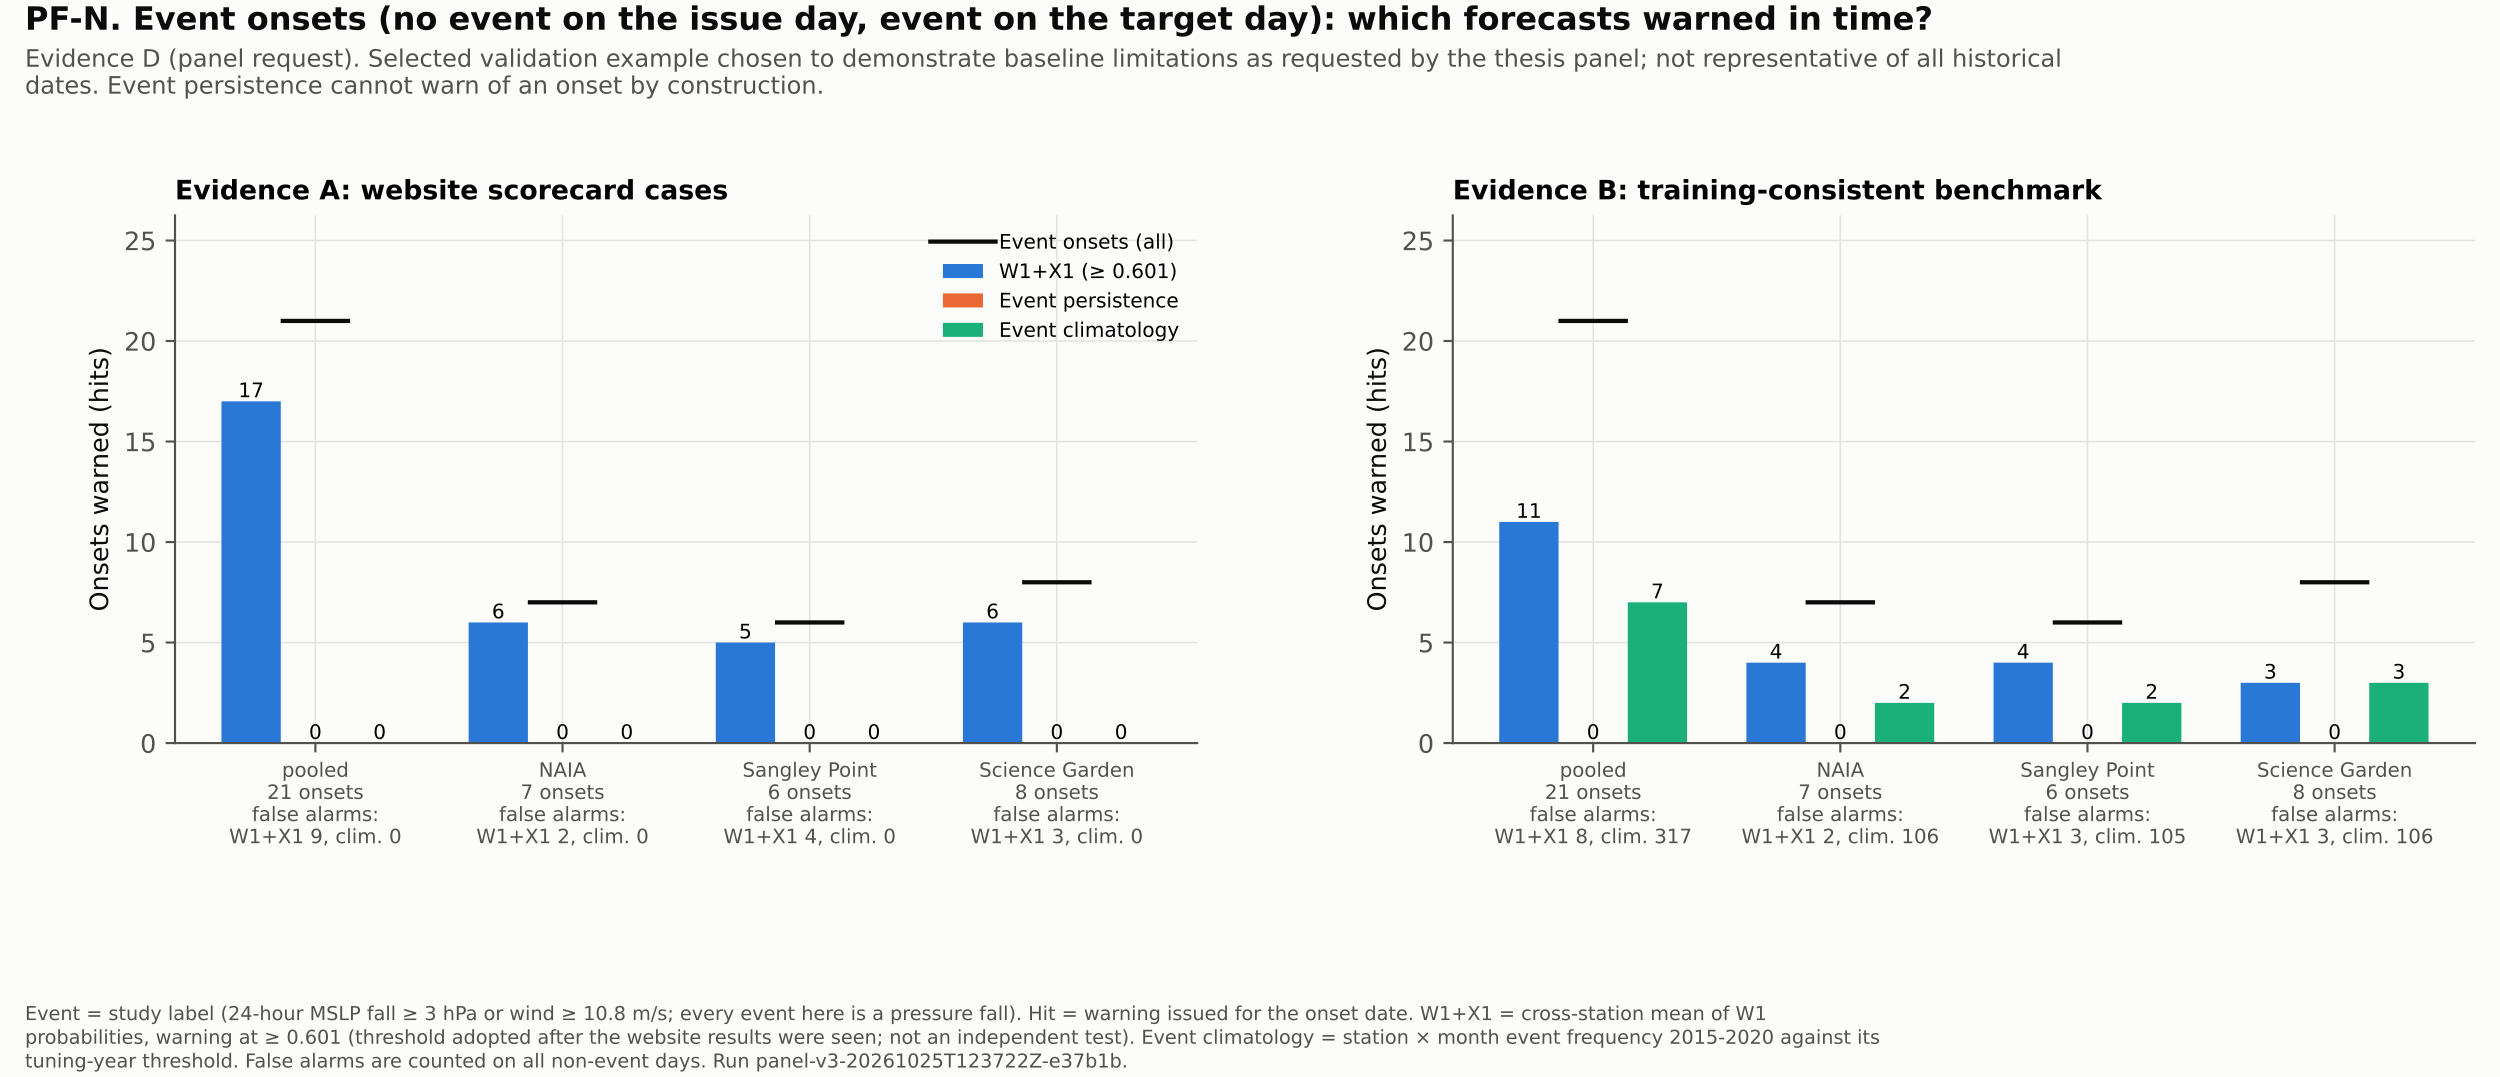
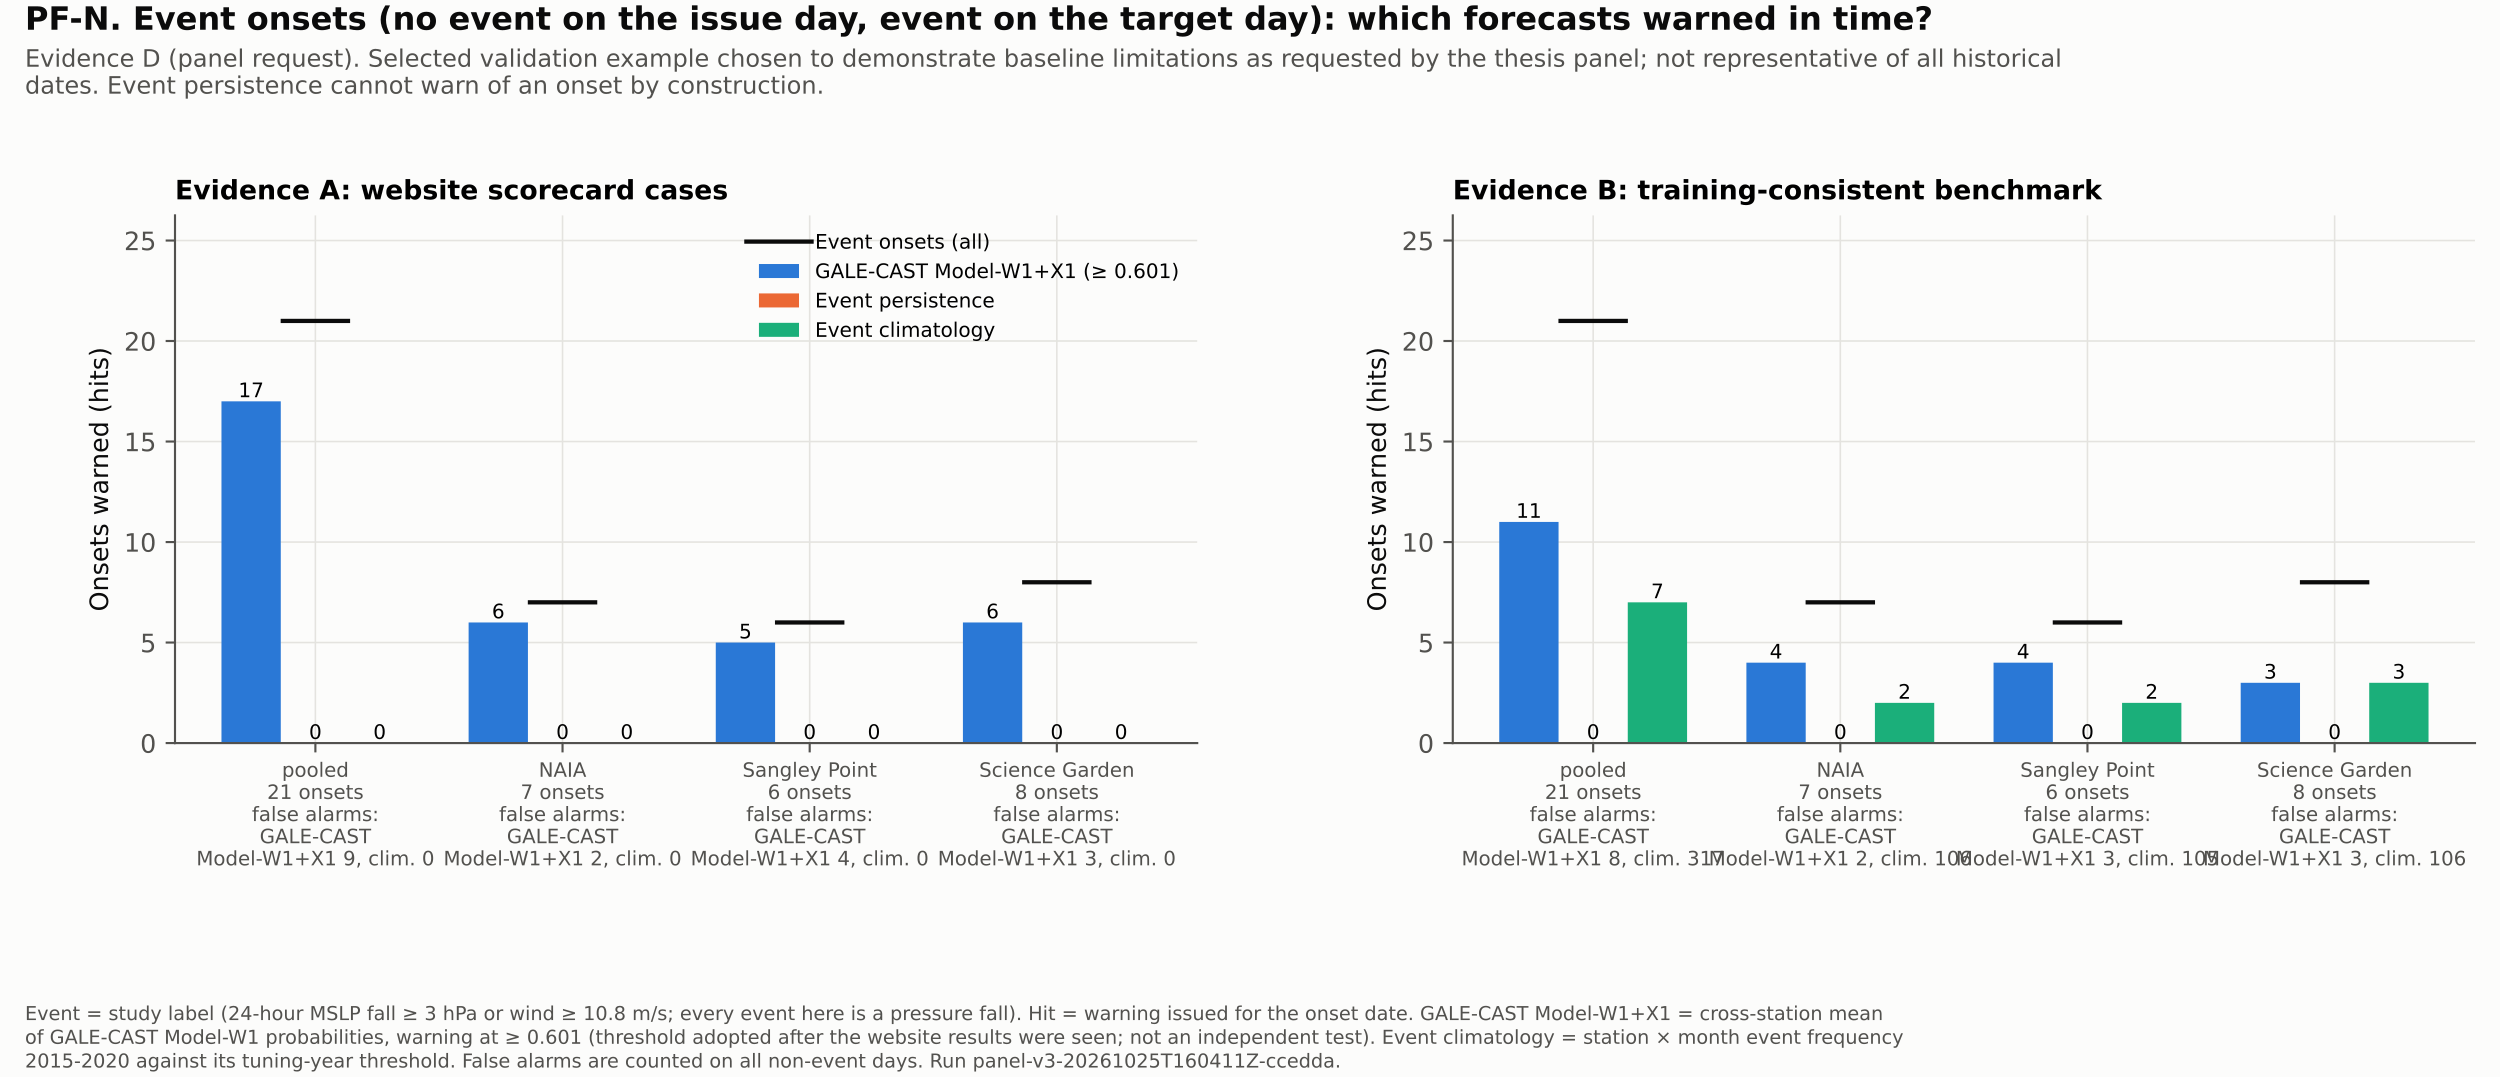
<svg xmlns="http://www.w3.org/2000/svg" xmlns:xlink="http://www.w3.org/1999/xlink" width="936pt" height="403.2pt" viewBox="0 0 936 403.2" version="1.1">
  <defs>
    <style type="text/css">*{stroke-linejoin: round; stroke-linecap: butt}</style>
  </defs>
  <g id="figure_1">
    <g id="patch_1">
      <path d="M 0 403.2  L 936 403.2  L 936 0  L 0 0  z " style="fill: #fcfcfb" />
    </g>
    <g id="axes_1">
      <g id="patch_2">
        <path d="M 65.52 278.208  L 448.24 278.208  L 448.24 80.64  L 65.52 80.64  z " style="fill: #fcfcfb" />
      </g>
      <g id="matplotlib.axis_1">
        <g id="xtick_1">
          <g id="line2d_1">
-             <path d="M 118.079 278.208  L 118.079 80.64  " clip-path="url(#p1d4f617bde)" style="fill: none; stroke: #e4e3df; stroke-width: 0.6; stroke-linecap: square" />
+             <path d="M 118.079 278.208  L 118.079 80.64  " clip-path="url(#pbe12b10f39)" style="fill: none; stroke: #e4e3df; stroke-width: 0.6; stroke-linecap: square" />
          </g>
          <g id="line2d_2">
            <defs>
-               <path id="m00b877688f" d="M 0 0  L 0 3.5  " style="stroke: #52514e; stroke-width: 0.8" />
+               <path id="m271223f7ae" d="M 0 0  L 0 3.5  " style="stroke: #52514e; stroke-width: 0.8" />
            </defs>
            <g>
-               <use xlink:href="#m00b877688f" x="118.079" y="278.208" style="fill: #52514e; stroke: #52514e; stroke-width: 0.8" />
+               <use xlink:href="#m271223f7ae" x="118.079" y="278.208" style="fill: #52514e; stroke: #52514e; stroke-width: 0.8" />
            </g>
          </g>
          <g id="text_1">
            <text style="fill: #52514e; font: 7.4px 'DejaVu Sans'" transform="translate(105.5489 290.8308)">pooled</text>
            <text style="fill: #52514e; font: 7.4px 'DejaVu Sans'" transform="translate(100.0041 299.1172)">21 onsets</text>
            <text style="fill: #52514e; font: 7.4px 'DejaVu Sans'" transform="translate(94.30441 307.4036)">false alarms:</text>
-             <text style="fill: #52514e; font: 7.4px 'DejaVu Sans'" transform="translate(85.79557 315.69)">W1+X1 9, clim. 0</text>
+             <text style="fill: #52514e; font: 7.4px 'DejaVu Sans'" transform="translate(97.22337 315.69)">GALE-CAST</text>
+             <text style="fill: #52514e; font: 7.4px 'DejaVu Sans'" transform="translate(73.49885 323.9764)">Model-W1+X1 9, clim. 0</text>
          </g>
        </g>
        <g id="xtick_2">
          <g id="line2d_3">
-             <path d="M 210.613 278.208  L 210.613 80.64  " clip-path="url(#p1d4f617bde)" style="fill: none; stroke: #e4e3df; stroke-width: 0.6; stroke-linecap: square" />
+             <path d="M 210.613 278.208  L 210.613 80.64  " clip-path="url(#pbe12b10f39)" style="fill: none; stroke: #e4e3df; stroke-width: 0.6; stroke-linecap: square" />
          </g>
          <g id="line2d_4">
            <g>
-               <use xlink:href="#m00b877688f" x="210.613" y="278.208" style="fill: #52514e; stroke: #52514e; stroke-width: 0.8" />
+               <use xlink:href="#m271223f7ae" x="210.613" y="278.208" style="fill: #52514e; stroke: #52514e; stroke-width: 0.8" />
            </g>
          </g>
          <g id="text_2">
            <text style="fill: #52514e; font: 7.4px 'DejaVu Sans'" transform="translate(201.6915 290.8308)">NAIA</text>
            <text style="fill: #52514e; font: 7.4px 'DejaVu Sans'" transform="translate(194.8921 299.1172)">7 onsets</text>
            <text style="fill: #52514e; font: 7.4px 'DejaVu Sans'" transform="translate(186.8383 307.4036)">false alarms:</text>
-             <text style="fill: #52514e; font: 7.4px 'DejaVu Sans'" transform="translate(178.3294 315.69)">W1+X1 2, clim. 0</text>
+             <text style="fill: #52514e; font: 7.4px 'DejaVu Sans'" transform="translate(189.7572 315.69)">GALE-CAST</text>
+             <text style="fill: #52514e; font: 7.4px 'DejaVu Sans'" transform="translate(166.0327 323.9764)">Model-W1+X1 2, clim. 0</text>
          </g>
        </g>
        <g id="xtick_3">
          <g id="line2d_5">
-             <path d="M 303.147 278.208  L 303.147 80.64  " clip-path="url(#p1d4f617bde)" style="fill: none; stroke: #e4e3df; stroke-width: 0.6; stroke-linecap: square" />
+             <path d="M 303.147 278.208  L 303.147 80.64  " clip-path="url(#pbe12b10f39)" style="fill: none; stroke: #e4e3df; stroke-width: 0.6; stroke-linecap: square" />
          </g>
          <g id="line2d_6">
            <g>
-               <use xlink:href="#m00b877688f" x="303.147" y="278.208" style="fill: #52514e; stroke: #52514e; stroke-width: 0.8" />
+               <use xlink:href="#m271223f7ae" x="303.147" y="278.208" style="fill: #52514e; stroke: #52514e; stroke-width: 0.8" />
            </g>
          </g>
          <g id="text_3">
            <text style="fill: #52514e; font: 7.4px 'DejaVu Sans'" transform="translate(277.9823 290.8308)">Sangley Point</text>
            <text style="fill: #52514e; font: 7.4px 'DejaVu Sans'" transform="translate(287.426 299.1172)">6 onsets</text>
            <text style="fill: #52514e; font: 7.4px 'DejaVu Sans'" transform="translate(279.3721 307.4036)">false alarms:</text>
-             <text style="fill: #52514e; font: 7.4px 'DejaVu Sans'" transform="translate(270.8633 315.69)">W1+X1 4, clim. 0</text>
+             <text style="fill: #52514e; font: 7.4px 'DejaVu Sans'" transform="translate(282.2911 315.69)">GALE-CAST</text>
+             <text style="fill: #52514e; font: 7.4px 'DejaVu Sans'" transform="translate(258.5666 323.9764)">Model-W1+X1 4, clim. 0</text>
          </g>
        </g>
        <g id="xtick_4">
          <g id="line2d_7">
-             <path d="M 395.681 278.208  L 395.681 80.64  " clip-path="url(#p1d4f617bde)" style="fill: none; stroke: #e4e3df; stroke-width: 0.6; stroke-linecap: square" />
+             <path d="M 395.681 278.208  L 395.681 80.64  " clip-path="url(#pbe12b10f39)" style="fill: none; stroke: #e4e3df; stroke-width: 0.6; stroke-linecap: square" />
          </g>
          <g id="line2d_8">
            <g>
-               <use xlink:href="#m00b877688f" x="395.681" y="278.208" style="fill: #52514e; stroke: #52514e; stroke-width: 0.8" />
+               <use xlink:href="#m271223f7ae" x="395.681" y="278.208" style="fill: #52514e; stroke: #52514e; stroke-width: 0.8" />
            </g>
          </g>
          <g id="text_4">
            <text style="fill: #52514e; font: 7.4px 'DejaVu Sans'" transform="translate(366.5999 290.8308)">Science Garden</text>
            <text style="fill: #52514e; font: 7.4px 'DejaVu Sans'" transform="translate(379.9598 299.1172)">8 onsets</text>
            <text style="fill: #52514e; font: 7.4px 'DejaVu Sans'" transform="translate(371.906 307.4036)">false alarms:</text>
-             <text style="fill: #52514e; font: 7.4px 'DejaVu Sans'" transform="translate(363.3971 315.69)">W1+X1 3, clim. 0</text>
+             <text style="fill: #52514e; font: 7.4px 'DejaVu Sans'" transform="translate(374.8249 315.69)">GALE-CAST</text>
+             <text style="fill: #52514e; font: 7.4px 'DejaVu Sans'" transform="translate(351.1004 323.9764)">Model-W1+X1 3, clim. 0</text>
          </g>
        </g>
      </g>
      <g id="matplotlib.axis_2">
        <g id="ytick_1">
          <g id="line2d_9">
-             <path d="M 65.52 278.208  L 448.24 278.208  " clip-path="url(#p1d4f617bde)" style="fill: none; stroke: #e4e3df; stroke-width: 0.6; stroke-linecap: square" />
+             <path d="M 65.52 278.208  L 448.24 278.208  " clip-path="url(#pbe12b10f39)" style="fill: none; stroke: #e4e3df; stroke-width: 0.6; stroke-linecap: square" />
          </g>
          <g id="line2d_10">
            <defs>
-               <path id="m2ad089bebb" d="M 0 0  L -3.5 0  " style="stroke: #52514e; stroke-width: 0.8" />
+               <path id="m3644cc973e" d="M 0 0  L -3.5 0  " style="stroke: #52514e; stroke-width: 0.8" />
            </defs>
            <g>
-               <use xlink:href="#m2ad089bebb" x="65.52" y="278.208" style="fill: #52514e; stroke: #52514e; stroke-width: 0.8" />
+               <use xlink:href="#m3644cc973e" x="65.52" y="278.208" style="fill: #52514e; stroke: #52514e; stroke-width: 0.8" />
            </g>
          </g>
          <g id="text_5">
            <text style="fill: #52514e; font: 9.5px 'DejaVu Sans'; text-anchor: end" x="58.52" y="281.817" transform="rotate(-0 58.52 281.8173)">0</text>
          </g>
        </g>
        <g id="ytick_2">
          <g id="line2d_11">
-             <path d="M 65.52 240.576  L 448.24 240.576  " clip-path="url(#p1d4f617bde)" style="fill: none; stroke: #e4e3df; stroke-width: 0.6; stroke-linecap: square" />
+             <path d="M 65.52 240.576  L 448.24 240.576  " clip-path="url(#pbe12b10f39)" style="fill: none; stroke: #e4e3df; stroke-width: 0.6; stroke-linecap: square" />
          </g>
          <g id="line2d_12">
            <g>
-               <use xlink:href="#m2ad089bebb" x="65.52" y="240.576" style="fill: #52514e; stroke: #52514e; stroke-width: 0.8" />
+               <use xlink:href="#m3644cc973e" x="65.52" y="240.576" style="fill: #52514e; stroke: #52514e; stroke-width: 0.8" />
            </g>
          </g>
          <g id="text_6">
            <text style="fill: #52514e; font: 9.5px 'DejaVu Sans'; text-anchor: end" x="58.52" y="244.185" transform="rotate(-0 58.52 244.1853)">5</text>
          </g>
        </g>
        <g id="ytick_3">
          <g id="line2d_13">
-             <path d="M 65.52 202.944  L 448.24 202.944  " clip-path="url(#p1d4f617bde)" style="fill: none; stroke: #e4e3df; stroke-width: 0.6; stroke-linecap: square" />
+             <path d="M 65.52 202.944  L 448.24 202.944  " clip-path="url(#pbe12b10f39)" style="fill: none; stroke: #e4e3df; stroke-width: 0.6; stroke-linecap: square" />
          </g>
          <g id="line2d_14">
            <g>
-               <use xlink:href="#m2ad089bebb" x="65.52" y="202.944" style="fill: #52514e; stroke: #52514e; stroke-width: 0.8" />
+               <use xlink:href="#m3644cc973e" x="65.52" y="202.944" style="fill: #52514e; stroke: #52514e; stroke-width: 0.8" />
            </g>
          </g>
          <g id="text_7">
            <text style="fill: #52514e; font: 9.5px 'DejaVu Sans'; text-anchor: end" x="58.52" y="206.553" transform="rotate(-0 58.52 206.5533)">10</text>
          </g>
        </g>
        <g id="ytick_4">
          <g id="line2d_15">
-             <path d="M 65.52 165.312  L 448.24 165.312  " clip-path="url(#p1d4f617bde)" style="fill: none; stroke: #e4e3df; stroke-width: 0.6; stroke-linecap: square" />
+             <path d="M 65.52 165.312  L 448.24 165.312  " clip-path="url(#pbe12b10f39)" style="fill: none; stroke: #e4e3df; stroke-width: 0.6; stroke-linecap: square" />
          </g>
          <g id="line2d_16">
            <g>
-               <use xlink:href="#m2ad089bebb" x="65.52" y="165.312" style="fill: #52514e; stroke: #52514e; stroke-width: 0.8" />
+               <use xlink:href="#m3644cc973e" x="65.52" y="165.312" style="fill: #52514e; stroke: #52514e; stroke-width: 0.8" />
            </g>
          </g>
          <g id="text_8">
            <text style="fill: #52514e; font: 9.5px 'DejaVu Sans'; text-anchor: end" x="58.52" y="168.921" transform="rotate(-0 58.52 168.9213)">15</text>
          </g>
        </g>
        <g id="ytick_5">
          <g id="line2d_17">
-             <path d="M 65.52 127.68  L 448.24 127.68  " clip-path="url(#p1d4f617bde)" style="fill: none; stroke: #e4e3df; stroke-width: 0.6; stroke-linecap: square" />
+             <path d="M 65.52 127.68  L 448.24 127.68  " clip-path="url(#pbe12b10f39)" style="fill: none; stroke: #e4e3df; stroke-width: 0.6; stroke-linecap: square" />
          </g>
          <g id="line2d_18">
            <g>
-               <use xlink:href="#m2ad089bebb" x="65.52" y="127.68" style="fill: #52514e; stroke: #52514e; stroke-width: 0.8" />
+               <use xlink:href="#m3644cc973e" x="65.52" y="127.68" style="fill: #52514e; stroke: #52514e; stroke-width: 0.8" />
            </g>
          </g>
          <g id="text_9">
            <text style="fill: #52514e; font: 9.5px 'DejaVu Sans'; text-anchor: end" x="58.52" y="131.289" transform="rotate(-0 58.52 131.2893)">20</text>
          </g>
        </g>
        <g id="ytick_6">
          <g id="line2d_19">
-             <path d="M 65.52 90.048  L 448.24 90.048  " clip-path="url(#p1d4f617bde)" style="fill: none; stroke: #e4e3df; stroke-width: 0.6; stroke-linecap: square" />
+             <path d="M 65.52 90.048  L 448.24 90.048  " clip-path="url(#pbe12b10f39)" style="fill: none; stroke: #e4e3df; stroke-width: 0.6; stroke-linecap: square" />
          </g>
          <g id="line2d_20">
            <g>
-               <use xlink:href="#m2ad089bebb" x="65.52" y="90.048" style="fill: #52514e; stroke: #52514e; stroke-width: 0.8" />
+               <use xlink:href="#m3644cc973e" x="65.52" y="90.048" style="fill: #52514e; stroke: #52514e; stroke-width: 0.8" />
            </g>
          </g>
          <g id="text_10">
            <text style="fill: #52514e; font: 9.5px 'DejaVu Sans'; text-anchor: end" x="58.52" y="93.657" transform="rotate(-0 58.52 93.65726)">25</text>
          </g>
        </g>
        <g id="text_11">
          <text style="fill: #0b0b0b; font: 9.5px 'DejaVu Sans'; text-anchor: middle" x="40.456" y="179.424" transform="rotate(-90 40.45555 179.424)">Onsets warned (hits)</text>
        </g>
      </g>
      <g id="patch_3">
-         <path d="M 82.916 278.208  L 105.124 278.208  L 105.124 150.259  L 82.916 150.259  z " clip-path="url(#p1d4f617bde)" style="fill: #2a78d6" />
+         <path d="M 82.916 278.208  L 105.124 278.208  L 105.124 150.259  L 82.916 150.259  z " clip-path="url(#pbe12b10f39)" style="fill: #2a78d6" />
      </g>
      <g id="patch_4">
-         <path d="M 175.45 278.208  L 197.658 278.208  L 197.658 233.05  L 175.45 233.05  z " clip-path="url(#p1d4f617bde)" style="fill: #2a78d6" />
+         <path d="M 175.45 278.208  L 197.658 278.208  L 197.658 233.05  L 175.45 233.05  z " clip-path="url(#pbe12b10f39)" style="fill: #2a78d6" />
      </g>
      <g id="patch_5">
-         <path d="M 267.984 278.208  L 290.192 278.208  L 290.192 240.576  L 267.984 240.576  z " clip-path="url(#p1d4f617bde)" style="fill: #2a78d6" />
+         <path d="M 267.984 278.208  L 290.192 278.208  L 290.192 240.576  L 267.984 240.576  z " clip-path="url(#pbe12b10f39)" style="fill: #2a78d6" />
      </g>
      <g id="patch_6">
-         <path d="M 360.518 278.208  L 382.726 278.208  L 382.726 233.05  L 360.518 233.05  z " clip-path="url(#p1d4f617bde)" style="fill: #2a78d6" />
+         <path d="M 360.518 278.208  L 382.726 278.208  L 382.726 233.05  L 360.518 233.05  z " clip-path="url(#pbe12b10f39)" style="fill: #2a78d6" />
      </g>
      <g id="patch_7">
-         <path d="M 106.975 278.208  L 129.183 278.208  L 129.183 278.208  L 106.975 278.208  z " clip-path="url(#p1d4f617bde)" style="fill: #eb6834" />
+         <path d="M 106.975 278.208  L 129.183 278.208  L 129.183 278.208  L 106.975 278.208  z " clip-path="url(#pbe12b10f39)" style="fill: #eb6834" />
      </g>
      <g id="patch_8">
-         <path d="M 199.509 278.208  L 221.717 278.208  L 221.717 278.208  L 199.509 278.208  z " clip-path="url(#p1d4f617bde)" style="fill: #eb6834" />
+         <path d="M 199.509 278.208  L 221.717 278.208  L 221.717 278.208  L 199.509 278.208  z " clip-path="url(#pbe12b10f39)" style="fill: #eb6834" />
      </g>
      <g id="patch_9">
-         <path d="M 292.043 278.208  L 314.251 278.208  L 314.251 278.208  L 292.043 278.208  z " clip-path="url(#p1d4f617bde)" style="fill: #eb6834" />
+         <path d="M 292.043 278.208  L 314.251 278.208  L 314.251 278.208  L 292.043 278.208  z " clip-path="url(#pbe12b10f39)" style="fill: #eb6834" />
      </g>
      <g id="patch_10">
-         <path d="M 384.577 278.208  L 406.785 278.208  L 406.785 278.208  L 384.577 278.208  z " clip-path="url(#p1d4f617bde)" style="fill: #eb6834" />
+         <path d="M 384.577 278.208  L 406.785 278.208  L 406.785 278.208  L 384.577 278.208  z " clip-path="url(#pbe12b10f39)" style="fill: #eb6834" />
      </g>
      <g id="patch_11">
-         <path d="M 131.034 278.208  L 153.242 278.208  L 153.242 278.208  L 131.034 278.208  z " clip-path="url(#p1d4f617bde)" style="fill: #1baf7a" />
+         <path d="M 131.034 278.208  L 153.242 278.208  L 153.242 278.208  L 131.034 278.208  z " clip-path="url(#pbe12b10f39)" style="fill: #1baf7a" />
      </g>
      <g id="patch_12">
-         <path d="M 223.568 278.208  L 245.776 278.208  L 245.776 278.208  L 223.568 278.208  z " clip-path="url(#p1d4f617bde)" style="fill: #1baf7a" />
+         <path d="M 223.568 278.208  L 245.776 278.208  L 245.776 278.208  L 223.568 278.208  z " clip-path="url(#pbe12b10f39)" style="fill: #1baf7a" />
      </g>
      <g id="patch_13">
-         <path d="M 316.102 278.208  L 338.31 278.208  L 338.31 278.208  L 316.102 278.208  z " clip-path="url(#p1d4f617bde)" style="fill: #1baf7a" />
+         <path d="M 316.102 278.208  L 338.31 278.208  L 338.31 278.208  L 316.102 278.208  z " clip-path="url(#pbe12b10f39)" style="fill: #1baf7a" />
      </g>
      <g id="patch_14">
-         <path d="M 408.636 278.208  L 430.844 278.208  L 430.844 278.208  L 408.636 278.208  z " clip-path="url(#p1d4f617bde)" style="fill: #1baf7a" />
+         <path d="M 408.636 278.208  L 430.844 278.208  L 430.844 278.208  L 408.636 278.208  z " clip-path="url(#pbe12b10f39)" style="fill: #1baf7a" />
      </g>
      <g id="line2d_21">
        <defs>
-           <path id="mc5a7fefb58" d="M 13 0  L -13 -0  " style="stroke: #0b0b0b; stroke-width: 1.6" />
+           <path id="m8f3ca307e1" d="M 13 0  L -13 -0  " style="stroke: #0b0b0b; stroke-width: 1.6" />
        </defs>
-         <g clip-path="url(#p1d4f617bde)">
-           <use xlink:href="#mc5a7fefb58" x="118.079" y="120.154" style="fill: #0b0b0b; stroke: #0b0b0b; stroke-width: 1.6" />
-           <use xlink:href="#mc5a7fefb58" x="210.613" y="225.523" style="fill: #0b0b0b; stroke: #0b0b0b; stroke-width: 1.6" />
-           <use xlink:href="#mc5a7fefb58" x="303.147" y="233.05" style="fill: #0b0b0b; stroke: #0b0b0b; stroke-width: 1.6" />
-           <use xlink:href="#mc5a7fefb58" x="395.681" y="217.997" style="fill: #0b0b0b; stroke: #0b0b0b; stroke-width: 1.6" />
+         <g clip-path="url(#pbe12b10f39)">
+           <use xlink:href="#m8f3ca307e1" x="118.079" y="120.154" style="fill: #0b0b0b; stroke: #0b0b0b; stroke-width: 1.6" />
+           <use xlink:href="#m8f3ca307e1" x="210.613" y="225.523" style="fill: #0b0b0b; stroke: #0b0b0b; stroke-width: 1.6" />
+           <use xlink:href="#m8f3ca307e1" x="303.147" y="233.05" style="fill: #0b0b0b; stroke: #0b0b0b; stroke-width: 1.6" />
+           <use xlink:href="#m8f3ca307e1" x="395.681" y="217.997" style="fill: #0b0b0b; stroke: #0b0b0b; stroke-width: 1.6" />
        </g>
      </g>
      <g id="patch_15">
        <path d="M 65.52 278.208  L 65.52 80.64  " style="fill: none; stroke: #52514e; stroke-width: 0.8; stroke-linejoin: miter; stroke-linecap: square" />
      </g>
      <g id="patch_16">
        <path d="M 65.52 278.208  L 448.24 278.208  " style="fill: none; stroke: #52514e; stroke-width: 0.8; stroke-linejoin: miter; stroke-linecap: square" />
      </g>
      <g id="text_12">
        <text style="font: 7.5px 'DejaVu Sans'; text-anchor: middle" x="94.02" y="148.699" transform="rotate(-0 94.02043 148.6994)">17</text>
      </g>
      <g id="text_13">
        <text style="font: 7.5px 'DejaVu Sans'; text-anchor: middle" x="186.554" y="231.49" transform="rotate(-0 186.5543 231.4898)">6</text>
      </g>
      <g id="text_14">
        <text style="font: 7.5px 'DejaVu Sans'; text-anchor: middle" x="279.088" y="239.016" transform="rotate(-0 279.0881 239.0162)">5</text>
      </g>
      <g id="text_15">
        <text style="font: 7.5px 'DejaVu Sans'; text-anchor: middle" x="371.622" y="231.49" transform="rotate(-0 371.622 231.4898)">6</text>
      </g>
      <g id="text_16">
        <text style="font: 7.5px 'DejaVu Sans'; text-anchor: middle" x="118.079" y="276.648" transform="rotate(-0 118.0792 276.6482)">0</text>
      </g>
      <g id="text_17">
        <text style="font: 7.5px 'DejaVu Sans'; text-anchor: middle" x="210.613" y="276.648" transform="rotate(-0 210.6131 276.6482)">0</text>
      </g>
      <g id="text_18">
        <text style="font: 7.5px 'DejaVu Sans'; text-anchor: middle" x="303.147" y="276.648" transform="rotate(-0 303.1469 276.6482)">0</text>
      </g>
      <g id="text_19">
        <text style="font: 7.5px 'DejaVu Sans'; text-anchor: middle" x="395.681" y="276.648" transform="rotate(-0 395.6808 276.6482)">0</text>
      </g>
      <g id="text_20">
        <text style="font: 7.5px 'DejaVu Sans'; text-anchor: middle" x="142.138" y="276.648" transform="rotate(-0 142.138 276.6482)">0</text>
      </g>
      <g id="text_21">
        <text style="font: 7.5px 'DejaVu Sans'; text-anchor: middle" x="234.672" y="276.648" transform="rotate(-0 234.6719 276.6482)">0</text>
      </g>
      <g id="text_22">
        <text style="font: 7.5px 'DejaVu Sans'; text-anchor: middle" x="327.206" y="276.648" transform="rotate(-0 327.2057 276.6482)">0</text>
      </g>
      <g id="text_23">
        <text style="font: 7.5px 'DejaVu Sans'; text-anchor: middle" x="419.74" y="276.648" transform="rotate(-0 419.7396 276.6482)">0</text>
      </g>
      <g id="text_24">
        <text style="font: 600 10px 'DejaVu Sans'; text-anchor: start" x="65.52" y="74.64" transform="rotate(-0 65.52 74.64)">Evidence A: website scorecard cases</text>
      </g>
      <g id="legend_1">
        <g id="line2d_22">
          <g>
-             <use xlink:href="#mc5a7fefb58" x="360.525" y="90.464" style="fill: #0b0b0b; stroke: #0b0b0b; stroke-width: 1.6" />
+             <use xlink:href="#m8f3ca307e1" x="291.648" y="90.464" style="fill: #0b0b0b; stroke: #0b0b0b; stroke-width: 1.6" />
          </g>
        </g>
        <g id="text_25">
-           <text style="font: 7.5px 'DejaVu Sans'; text-anchor: start" x="374.025" y="93.089" transform="rotate(-0 374.0252 93.08883)">Event onsets (all)</text>
+           <text style="font: 7.5px 'DejaVu Sans'; text-anchor: start" x="305.148" y="93.089" transform="rotate(-0 305.1482 93.08883)">Event onsets (all)</text>
        </g>
        <g id="patch_17">
-           <path d="M 353.025 104.097  L 368.025 104.097  L 368.025 98.847  L 353.025 98.847  z " style="fill: #2a78d6" />
+           <path d="M 284.148 104.097  L 299.148 104.097  L 299.148 98.847  L 284.148 98.847  z " style="fill: #2a78d6" />
        </g>
        <g id="text_26">
-           <text style="font: 7.5px 'DejaVu Sans'; text-anchor: start" x="374.025" y="104.097" transform="rotate(-0 374.0252 104.0974)">W1+X1 (≥ 0.601)</text>
+           <text style="font: 7.5px 'DejaVu Sans'; text-anchor: start" x="305.148" y="104.097" transform="rotate(-0 305.1482 104.0974)">GALE-CAST Model-W1+X1 (≥ 0.601)</text>
        </g>
        <g id="patch_18">
-           <path d="M 353.025 115.106  L 368.025 115.106  L 368.025 109.856  L 353.025 109.856  z " style="fill: #eb6834" />
+           <path d="M 284.148 115.106  L 299.148 115.106  L 299.148 109.856  L 284.148 109.856  z " style="fill: #eb6834" />
        </g>
        <g id="text_27">
-           <text style="font: 7.5px 'DejaVu Sans'; text-anchor: start" x="374.025" y="115.106" transform="rotate(-0 374.0252 115.106)">Event persistence</text>
+           <text style="font: 7.5px 'DejaVu Sans'; text-anchor: start" x="305.148" y="115.106" transform="rotate(-0 305.1482 115.106)">Event persistence</text>
        </g>
        <g id="patch_19">
-           <path d="M 353.025 126.115  L 368.025 126.115  L 368.025 120.865  L 353.025 120.865  z " style="fill: #1baf7a" />
+           <path d="M 284.148 126.115  L 299.148 126.115  L 299.148 120.865  L 284.148 120.865  z " style="fill: #1baf7a" />
        </g>
        <g id="text_28">
-           <text style="font: 7.5px 'DejaVu Sans'; text-anchor: start" x="374.025" y="126.115" transform="rotate(-0 374.0252 126.1146)">Event climatology</text>
+           <text style="font: 7.5px 'DejaVu Sans'; text-anchor: start" x="305.148" y="126.115" transform="rotate(-0 305.1482 126.1146)">Event climatology</text>
        </g>
      </g>
    </g>
    <g id="axes_2">
      <g id="patch_20">
        <path d="M 543.92 278.208  L 926.64 278.208  L 926.64 80.64  L 543.92 80.64  z " style="fill: #fcfcfb" />
      </g>
      <g id="matplotlib.axis_3">
        <g id="xtick_5">
          <g id="line2d_23">
-             <path d="M 596.479 278.208  L 596.479 80.64  " clip-path="url(#p1e81266208)" style="fill: none; stroke: #e4e3df; stroke-width: 0.6; stroke-linecap: square" />
+             <path d="M 596.479 278.208  L 596.479 80.64  " clip-path="url(#p573acf0904)" style="fill: none; stroke: #e4e3df; stroke-width: 0.6; stroke-linecap: square" />
          </g>
          <g id="line2d_24">
            <g>
-               <use xlink:href="#m00b877688f" x="596.479" y="278.208" style="fill: #52514e; stroke: #52514e; stroke-width: 0.8" />
+               <use xlink:href="#m271223f7ae" x="596.479" y="278.208" style="fill: #52514e; stroke: #52514e; stroke-width: 0.8" />
            </g>
          </g>
          <g id="text_29">
            <text style="fill: #52514e; font: 7.4px 'DejaVu Sans'" transform="translate(583.9489 290.8308)">pooled</text>
            <text style="fill: #52514e; font: 7.4px 'DejaVu Sans'" transform="translate(578.4041 299.1172)">21 onsets</text>
            <text style="fill: #52514e; font: 7.4px 'DejaVu Sans'" transform="translate(572.7044 307.4036)">false alarms:</text>
-             <text style="fill: #52514e; font: 7.4px 'DejaVu Sans'" transform="translate(559.4873 315.69)">W1+X1 8, clim. 317</text>
+             <text style="fill: #52514e; font: 7.4px 'DejaVu Sans'" transform="translate(575.6234 315.69)">GALE-CAST</text>
+             <text style="fill: #52514e; font: 7.4px 'DejaVu Sans'" transform="translate(547.1906 323.9764)">Model-W1+X1 8, clim. 317</text>
          </g>
        </g>
        <g id="xtick_6">
          <g id="line2d_25">
-             <path d="M 689.013 278.208  L 689.013 80.64  " clip-path="url(#p1e81266208)" style="fill: none; stroke: #e4e3df; stroke-width: 0.6; stroke-linecap: square" />
+             <path d="M 689.013 278.208  L 689.013 80.64  " clip-path="url(#p573acf0904)" style="fill: none; stroke: #e4e3df; stroke-width: 0.6; stroke-linecap: square" />
          </g>
          <g id="line2d_26">
            <g>
-               <use xlink:href="#m00b877688f" x="689.013" y="278.208" style="fill: #52514e; stroke: #52514e; stroke-width: 0.8" />
+               <use xlink:href="#m271223f7ae" x="689.013" y="278.208" style="fill: #52514e; stroke: #52514e; stroke-width: 0.8" />
            </g>
          </g>
          <g id="text_30">
            <text style="fill: #52514e; font: 7.4px 'DejaVu Sans'" transform="translate(680.0915 290.8308)">NAIA</text>
            <text style="fill: #52514e; font: 7.4px 'DejaVu Sans'" transform="translate(673.2921 299.1172)">7 onsets</text>
            <text style="fill: #52514e; font: 7.4px 'DejaVu Sans'" transform="translate(665.2383 307.4036)">false alarms:</text>
-             <text style="fill: #52514e; font: 7.4px 'DejaVu Sans'" transform="translate(652.0212 315.69)">W1+X1 2, clim. 106</text>
+             <text style="fill: #52514e; font: 7.4px 'DejaVu Sans'" transform="translate(668.1572 315.69)">GALE-CAST</text>
+             <text style="fill: #52514e; font: 7.4px 'DejaVu Sans'" transform="translate(639.7245 323.9764)">Model-W1+X1 2, clim. 106</text>
          </g>
        </g>
        <g id="xtick_7">
          <g id="line2d_27">
-             <path d="M 781.547 278.208  L 781.547 80.64  " clip-path="url(#p1e81266208)" style="fill: none; stroke: #e4e3df; stroke-width: 0.6; stroke-linecap: square" />
+             <path d="M 781.547 278.208  L 781.547 80.64  " clip-path="url(#p573acf0904)" style="fill: none; stroke: #e4e3df; stroke-width: 0.6; stroke-linecap: square" />
          </g>
          <g id="line2d_28">
            <g>
-               <use xlink:href="#m00b877688f" x="781.547" y="278.208" style="fill: #52514e; stroke: #52514e; stroke-width: 0.8" />
+               <use xlink:href="#m271223f7ae" x="781.547" y="278.208" style="fill: #52514e; stroke: #52514e; stroke-width: 0.8" />
            </g>
          </g>
          <g id="text_31">
            <text style="fill: #52514e; font: 7.4px 'DejaVu Sans'" transform="translate(756.3823 290.8308)">Sangley Point</text>
            <text style="fill: #52514e; font: 7.4px 'DejaVu Sans'" transform="translate(765.826 299.1172)">6 onsets</text>
            <text style="fill: #52514e; font: 7.4px 'DejaVu Sans'" transform="translate(757.7721 307.4036)">false alarms:</text>
-             <text style="fill: #52514e; font: 7.4px 'DejaVu Sans'" transform="translate(744.555 315.69)">W1+X1 3, clim. 105</text>
+             <text style="fill: #52514e; font: 7.4px 'DejaVu Sans'" transform="translate(760.6911 315.69)">GALE-CAST</text>
+             <text style="fill: #52514e; font: 7.4px 'DejaVu Sans'" transform="translate(732.2583 323.9764)">Model-W1+X1 3, clim. 105</text>
          </g>
        </g>
        <g id="xtick_8">
          <g id="line2d_29">
-             <path d="M 874.081 278.208  L 874.081 80.64  " clip-path="url(#p1e81266208)" style="fill: none; stroke: #e4e3df; stroke-width: 0.6; stroke-linecap: square" />
+             <path d="M 874.081 278.208  L 874.081 80.64  " clip-path="url(#p573acf0904)" style="fill: none; stroke: #e4e3df; stroke-width: 0.6; stroke-linecap: square" />
          </g>
          <g id="line2d_30">
            <g>
-               <use xlink:href="#m00b877688f" x="874.081" y="278.208" style="fill: #52514e; stroke: #52514e; stroke-width: 0.8" />
+               <use xlink:href="#m271223f7ae" x="874.081" y="278.208" style="fill: #52514e; stroke: #52514e; stroke-width: 0.8" />
            </g>
          </g>
          <g id="text_32">
            <text style="fill: #52514e; font: 7.4px 'DejaVu Sans'" transform="translate(844.9999 290.8308)">Science Garden</text>
            <text style="fill: #52514e; font: 7.4px 'DejaVu Sans'" transform="translate(858.3598 299.1172)">8 onsets</text>
            <text style="fill: #52514e; font: 7.4px 'DejaVu Sans'" transform="translate(850.306 307.4036)">false alarms:</text>
-             <text style="fill: #52514e; font: 7.4px 'DejaVu Sans'" transform="translate(837.0889 315.69)">W1+X1 3, clim. 106</text>
+             <text style="fill: #52514e; font: 7.4px 'DejaVu Sans'" transform="translate(853.2249 315.69)">GALE-CAST</text>
+             <text style="fill: #52514e; font: 7.4px 'DejaVu Sans'" transform="translate(824.7921 323.9764)">Model-W1+X1 3, clim. 106</text>
          </g>
        </g>
      </g>
      <g id="matplotlib.axis_4">
        <g id="ytick_7">
          <g id="line2d_31">
-             <path d="M 543.92 278.208  L 926.64 278.208  " clip-path="url(#p1e81266208)" style="fill: none; stroke: #e4e3df; stroke-width: 0.6; stroke-linecap: square" />
+             <path d="M 543.92 278.208  L 926.64 278.208  " clip-path="url(#p573acf0904)" style="fill: none; stroke: #e4e3df; stroke-width: 0.6; stroke-linecap: square" />
          </g>
          <g id="line2d_32">
            <g>
-               <use xlink:href="#m2ad089bebb" x="543.92" y="278.208" style="fill: #52514e; stroke: #52514e; stroke-width: 0.8" />
+               <use xlink:href="#m3644cc973e" x="543.92" y="278.208" style="fill: #52514e; stroke: #52514e; stroke-width: 0.8" />
            </g>
          </g>
          <g id="text_33">
            <text style="fill: #52514e; font: 9.5px 'DejaVu Sans'; text-anchor: end" x="536.92" y="281.817" transform="rotate(-0 536.92 281.8173)">0</text>
          </g>
        </g>
        <g id="ytick_8">
          <g id="line2d_33">
-             <path d="M 543.92 240.576  L 926.64 240.576  " clip-path="url(#p1e81266208)" style="fill: none; stroke: #e4e3df; stroke-width: 0.6; stroke-linecap: square" />
+             <path d="M 543.92 240.576  L 926.64 240.576  " clip-path="url(#p573acf0904)" style="fill: none; stroke: #e4e3df; stroke-width: 0.6; stroke-linecap: square" />
          </g>
          <g id="line2d_34">
            <g>
-               <use xlink:href="#m2ad089bebb" x="543.92" y="240.576" style="fill: #52514e; stroke: #52514e; stroke-width: 0.8" />
+               <use xlink:href="#m3644cc973e" x="543.92" y="240.576" style="fill: #52514e; stroke: #52514e; stroke-width: 0.8" />
            </g>
          </g>
          <g id="text_34">
            <text style="fill: #52514e; font: 9.5px 'DejaVu Sans'; text-anchor: end" x="536.92" y="244.185" transform="rotate(-0 536.92 244.1853)">5</text>
          </g>
        </g>
        <g id="ytick_9">
          <g id="line2d_35">
-             <path d="M 543.92 202.944  L 926.64 202.944  " clip-path="url(#p1e81266208)" style="fill: none; stroke: #e4e3df; stroke-width: 0.6; stroke-linecap: square" />
+             <path d="M 543.92 202.944  L 926.64 202.944  " clip-path="url(#p573acf0904)" style="fill: none; stroke: #e4e3df; stroke-width: 0.6; stroke-linecap: square" />
          </g>
          <g id="line2d_36">
            <g>
-               <use xlink:href="#m2ad089bebb" x="543.92" y="202.944" style="fill: #52514e; stroke: #52514e; stroke-width: 0.8" />
+               <use xlink:href="#m3644cc973e" x="543.92" y="202.944" style="fill: #52514e; stroke: #52514e; stroke-width: 0.8" />
            </g>
          </g>
          <g id="text_35">
            <text style="fill: #52514e; font: 9.5px 'DejaVu Sans'; text-anchor: end" x="536.92" y="206.553" transform="rotate(-0 536.92 206.5533)">10</text>
          </g>
        </g>
        <g id="ytick_10">
          <g id="line2d_37">
-             <path d="M 543.92 165.312  L 926.64 165.312  " clip-path="url(#p1e81266208)" style="fill: none; stroke: #e4e3df; stroke-width: 0.6; stroke-linecap: square" />
+             <path d="M 543.92 165.312  L 926.64 165.312  " clip-path="url(#p573acf0904)" style="fill: none; stroke: #e4e3df; stroke-width: 0.6; stroke-linecap: square" />
          </g>
          <g id="line2d_38">
            <g>
-               <use xlink:href="#m2ad089bebb" x="543.92" y="165.312" style="fill: #52514e; stroke: #52514e; stroke-width: 0.8" />
+               <use xlink:href="#m3644cc973e" x="543.92" y="165.312" style="fill: #52514e; stroke: #52514e; stroke-width: 0.8" />
            </g>
          </g>
          <g id="text_36">
            <text style="fill: #52514e; font: 9.5px 'DejaVu Sans'; text-anchor: end" x="536.92" y="168.921" transform="rotate(-0 536.92 168.9213)">15</text>
          </g>
        </g>
        <g id="ytick_11">
          <g id="line2d_39">
-             <path d="M 543.92 127.68  L 926.64 127.68  " clip-path="url(#p1e81266208)" style="fill: none; stroke: #e4e3df; stroke-width: 0.6; stroke-linecap: square" />
+             <path d="M 543.92 127.68  L 926.64 127.68  " clip-path="url(#p573acf0904)" style="fill: none; stroke: #e4e3df; stroke-width: 0.6; stroke-linecap: square" />
          </g>
          <g id="line2d_40">
            <g>
-               <use xlink:href="#m2ad089bebb" x="543.92" y="127.68" style="fill: #52514e; stroke: #52514e; stroke-width: 0.8" />
+               <use xlink:href="#m3644cc973e" x="543.92" y="127.68" style="fill: #52514e; stroke: #52514e; stroke-width: 0.8" />
            </g>
          </g>
          <g id="text_37">
            <text style="fill: #52514e; font: 9.5px 'DejaVu Sans'; text-anchor: end" x="536.92" y="131.289" transform="rotate(-0 536.92 131.2893)">20</text>
          </g>
        </g>
        <g id="ytick_12">
          <g id="line2d_41">
-             <path d="M 543.92 90.048  L 926.64 90.048  " clip-path="url(#p1e81266208)" style="fill: none; stroke: #e4e3df; stroke-width: 0.6; stroke-linecap: square" />
+             <path d="M 543.92 90.048  L 926.64 90.048  " clip-path="url(#p573acf0904)" style="fill: none; stroke: #e4e3df; stroke-width: 0.6; stroke-linecap: square" />
          </g>
          <g id="line2d_42">
            <g>
-               <use xlink:href="#m2ad089bebb" x="543.92" y="90.048" style="fill: #52514e; stroke: #52514e; stroke-width: 0.8" />
+               <use xlink:href="#m3644cc973e" x="543.92" y="90.048" style="fill: #52514e; stroke: #52514e; stroke-width: 0.8" />
            </g>
          </g>
          <g id="text_38">
            <text style="fill: #52514e; font: 9.5px 'DejaVu Sans'; text-anchor: end" x="536.92" y="93.657" transform="rotate(-0 536.92 93.65726)">25</text>
          </g>
        </g>
        <g id="text_39">
          <text style="fill: #0b0b0b; font: 9.5px 'DejaVu Sans'; text-anchor: middle" x="518.856" y="179.424" transform="rotate(-90 518.8555 179.424)">Onsets warned (hits)</text>
        </g>
      </g>
      <g id="patch_21">
-         <path d="M 561.316 278.208  L 583.524 278.208  L 583.524 195.418  L 561.316 195.418  z " clip-path="url(#p1e81266208)" style="fill: #2a78d6" />
+         <path d="M 561.316 278.208  L 583.524 278.208  L 583.524 195.418  L 561.316 195.418  z " clip-path="url(#p573acf0904)" style="fill: #2a78d6" />
      </g>
      <g id="patch_22">
-         <path d="M 653.85 278.208  L 676.058 278.208  L 676.058 248.102  L 653.85 248.102  z " clip-path="url(#p1e81266208)" style="fill: #2a78d6" />
+         <path d="M 653.85 278.208  L 676.058 278.208  L 676.058 248.102  L 653.85 248.102  z " clip-path="url(#p573acf0904)" style="fill: #2a78d6" />
      </g>
      <g id="patch_23">
-         <path d="M 746.384 278.208  L 768.592 278.208  L 768.592 248.102  L 746.384 248.102  z " clip-path="url(#p1e81266208)" style="fill: #2a78d6" />
+         <path d="M 746.384 278.208  L 768.592 278.208  L 768.592 248.102  L 746.384 248.102  z " clip-path="url(#p573acf0904)" style="fill: #2a78d6" />
      </g>
      <g id="patch_24">
-         <path d="M 838.918 278.208  L 861.126 278.208  L 861.126 255.629  L 838.918 255.629  z " clip-path="url(#p1e81266208)" style="fill: #2a78d6" />
+         <path d="M 838.918 278.208  L 861.126 278.208  L 861.126 255.629  L 838.918 255.629  z " clip-path="url(#p573acf0904)" style="fill: #2a78d6" />
      </g>
      <g id="patch_25">
-         <path d="M 585.375 278.208  L 607.583 278.208  L 607.583 278.208  L 585.375 278.208  z " clip-path="url(#p1e81266208)" style="fill: #eb6834" />
+         <path d="M 585.375 278.208  L 607.583 278.208  L 607.583 278.208  L 585.375 278.208  z " clip-path="url(#p573acf0904)" style="fill: #eb6834" />
      </g>
      <g id="patch_26">
-         <path d="M 677.909 278.208  L 700.117 278.208  L 700.117 278.208  L 677.909 278.208  z " clip-path="url(#p1e81266208)" style="fill: #eb6834" />
+         <path d="M 677.909 278.208  L 700.117 278.208  L 700.117 278.208  L 677.909 278.208  z " clip-path="url(#p573acf0904)" style="fill: #eb6834" />
      </g>
      <g id="patch_27">
-         <path d="M 770.443 278.208  L 792.651 278.208  L 792.651 278.208  L 770.443 278.208  z " clip-path="url(#p1e81266208)" style="fill: #eb6834" />
+         <path d="M 770.443 278.208  L 792.651 278.208  L 792.651 278.208  L 770.443 278.208  z " clip-path="url(#p573acf0904)" style="fill: #eb6834" />
      </g>
      <g id="patch_28">
-         <path d="M 862.977 278.208  L 885.185 278.208  L 885.185 278.208  L 862.977 278.208  z " clip-path="url(#p1e81266208)" style="fill: #eb6834" />
+         <path d="M 862.977 278.208  L 885.185 278.208  L 885.185 278.208  L 862.977 278.208  z " clip-path="url(#p573acf0904)" style="fill: #eb6834" />
      </g>
      <g id="patch_29">
-         <path d="M 609.434 278.208  L 631.642 278.208  L 631.642 225.523  L 609.434 225.523  z " clip-path="url(#p1e81266208)" style="fill: #1baf7a" />
+         <path d="M 609.434 278.208  L 631.642 278.208  L 631.642 225.523  L 609.434 225.523  z " clip-path="url(#p573acf0904)" style="fill: #1baf7a" />
      </g>
      <g id="patch_30">
-         <path d="M 701.968 278.208  L 724.176 278.208  L 724.176 263.155  L 701.968 263.155  z " clip-path="url(#p1e81266208)" style="fill: #1baf7a" />
+         <path d="M 701.968 278.208  L 724.176 278.208  L 724.176 263.155  L 701.968 263.155  z " clip-path="url(#p573acf0904)" style="fill: #1baf7a" />
      </g>
      <g id="patch_31">
-         <path d="M 794.502 278.208  L 816.71 278.208  L 816.71 263.155  L 794.502 263.155  z " clip-path="url(#p1e81266208)" style="fill: #1baf7a" />
+         <path d="M 794.502 278.208  L 816.71 278.208  L 816.71 263.155  L 794.502 263.155  z " clip-path="url(#p573acf0904)" style="fill: #1baf7a" />
      </g>
      <g id="patch_32">
-         <path d="M 887.036 278.208  L 909.244 278.208  L 909.244 255.629  L 887.036 255.629  z " clip-path="url(#p1e81266208)" style="fill: #1baf7a" />
+         <path d="M 887.036 278.208  L 909.244 278.208  L 909.244 255.629  L 887.036 255.629  z " clip-path="url(#p573acf0904)" style="fill: #1baf7a" />
      </g>
      <g id="line2d_43">
-         <g clip-path="url(#p1e81266208)">
-           <use xlink:href="#mc5a7fefb58" x="596.479" y="120.154" style="fill: #0b0b0b; stroke: #0b0b0b; stroke-width: 1.6" />
-           <use xlink:href="#mc5a7fefb58" x="689.013" y="225.523" style="fill: #0b0b0b; stroke: #0b0b0b; stroke-width: 1.6" />
-           <use xlink:href="#mc5a7fefb58" x="781.547" y="233.05" style="fill: #0b0b0b; stroke: #0b0b0b; stroke-width: 1.6" />
-           <use xlink:href="#mc5a7fefb58" x="874.081" y="217.997" style="fill: #0b0b0b; stroke: #0b0b0b; stroke-width: 1.6" />
+         <g clip-path="url(#p573acf0904)">
+           <use xlink:href="#m8f3ca307e1" x="596.479" y="120.154" style="fill: #0b0b0b; stroke: #0b0b0b; stroke-width: 1.6" />
+           <use xlink:href="#m8f3ca307e1" x="689.013" y="225.523" style="fill: #0b0b0b; stroke: #0b0b0b; stroke-width: 1.6" />
+           <use xlink:href="#m8f3ca307e1" x="781.547" y="233.05" style="fill: #0b0b0b; stroke: #0b0b0b; stroke-width: 1.6" />
+           <use xlink:href="#m8f3ca307e1" x="874.081" y="217.997" style="fill: #0b0b0b; stroke: #0b0b0b; stroke-width: 1.6" />
        </g>
      </g>
      <g id="patch_33">
        <path d="M 543.92 278.208  L 543.92 80.64  " style="fill: none; stroke: #52514e; stroke-width: 0.8; stroke-linejoin: miter; stroke-linecap: square" />
      </g>
      <g id="patch_34">
        <path d="M 543.92 278.208  L 926.64 278.208  " style="fill: none; stroke: #52514e; stroke-width: 0.8; stroke-linejoin: miter; stroke-linecap: square" />
      </g>
      <g id="text_40">
        <text style="font: 7.5px 'DejaVu Sans'; text-anchor: middle" x="572.42" y="193.858" transform="rotate(-0 572.4204 193.8578)">11</text>
      </g>
      <g id="text_41">
        <text style="font: 7.5px 'DejaVu Sans'; text-anchor: middle" x="664.954" y="246.543" transform="rotate(-0 664.9543 246.5426)">4</text>
      </g>
      <g id="text_42">
        <text style="font: 7.5px 'DejaVu Sans'; text-anchor: middle" x="757.488" y="246.543" transform="rotate(-0 757.4881 246.5426)">4</text>
      </g>
      <g id="text_43">
        <text style="font: 7.5px 'DejaVu Sans'; text-anchor: middle" x="850.022" y="254.069" transform="rotate(-0 850.022 254.069)">3</text>
      </g>
      <g id="text_44">
        <text style="font: 7.5px 'DejaVu Sans'; text-anchor: middle" x="596.479" y="276.648" transform="rotate(-0 596.4792 276.6482)">0</text>
      </g>
      <g id="text_45">
        <text style="font: 7.5px 'DejaVu Sans'; text-anchor: middle" x="689.013" y="276.648" transform="rotate(-0 689.0131 276.6482)">0</text>
      </g>
      <g id="text_46">
        <text style="font: 7.5px 'DejaVu Sans'; text-anchor: middle" x="781.547" y="276.648" transform="rotate(-0 781.5469 276.6482)">0</text>
      </g>
      <g id="text_47">
        <text style="font: 7.5px 'DejaVu Sans'; text-anchor: middle" x="874.081" y="276.648" transform="rotate(-0 874.0808 276.6482)">0</text>
      </g>
      <g id="text_48">
        <text style="font: 7.5px 'DejaVu Sans'; text-anchor: middle" x="620.538" y="223.963" transform="rotate(-0 620.538 223.9634)">7</text>
      </g>
      <g id="text_49">
        <text style="font: 7.5px 'DejaVu Sans'; text-anchor: middle" x="713.072" y="261.595" transform="rotate(-0 713.0719 261.5954)">2</text>
      </g>
      <g id="text_50">
        <text style="font: 7.5px 'DejaVu Sans'; text-anchor: middle" x="805.606" y="261.595" transform="rotate(-0 805.6057 261.5954)">2</text>
      </g>
      <g id="text_51">
        <text style="font: 7.5px 'DejaVu Sans'; text-anchor: middle" x="898.14" y="254.069" transform="rotate(-0 898.1396 254.069)">3</text>
      </g>
      <g id="text_52">
        <text style="font: 600 10px 'DejaVu Sans'; text-anchor: start" x="543.92" y="74.64" transform="rotate(-0 543.92 74.64)">Evidence B: training-consistent benchmark</text>
      </g>
    </g>
    <g id="text_53">
      <text style="fill: #0b0b0b; font: 700 12px 'DejaVu Sans'; text-anchor: start" x="9.36" y="11.134" transform="rotate(-0 9.36 11.13412)">PF-N. Event onsets (no event on the issue day, event on the target day): which forecasts warned in time?</text>
    </g>
    <g id="text_54">
      <text style="fill: #52514e; font: 9px 'DejaVu Sans'" transform="translate(9.36 24.98259)">Evidence D (panel request). Selected validation example chosen to demonstrate baseline limitations as requested by the thesis panel; not representative of all historical</text>
      <text style="fill: #52514e; font: 9px 'DejaVu Sans'" transform="translate(9.36 35.06063)">dates. Event persistence cannot warn of an onset by construction.</text>
    </g>
    <g id="text_55">
-       <text style="fill: #52514e; font: 7.2px 'DejaVu Sans'" transform="translate(9.36 381.9205)">Event = study label (24-hour MSLP fall ≥ 3 hPa or wind ≥ 10.8 m/s; every event here is a pressure fall). Hit = warning issued for the onset date. W1+X1 = cross-station mean of W1</text>
-       <text style="fill: #52514e; font: 7.2px 'DejaVu Sans'" transform="translate(9.36 390.8036)">probabilities, warning at ≥ 0.601 (threshold adopted after the website results were seen; not an independent test). Event climatology = station × month event frequency 2015-2020 against its</text>
-       <text style="fill: #52514e; font: 7.2px 'DejaVu Sans'" transform="translate(9.36 399.6866)">tuning-year threshold. False alarms are counted on all non-event days. Run panel-v3-20261025T123722Z-e37b1b.</text>
+       <text style="fill: #52514e; font: 7.2px 'DejaVu Sans'" transform="translate(9.36 381.9205)">Event = study label (24-hour MSLP fall ≥ 3 hPa or wind ≥ 10.8 m/s; every event here is a pressure fall). Hit = warning issued for the onset date. GALE-CAST Model-W1+X1 = cross-station mean</text>
+       <text style="fill: #52514e; font: 7.2px 'DejaVu Sans'" transform="translate(9.36 390.8036)">of GALE-CAST Model-W1 probabilities, warning at ≥ 0.601 (threshold adopted after the website results were seen; not an independent test). Event climatology = station × month event frequency</text>
+       <text style="fill: #52514e; font: 7.2px 'DejaVu Sans'" transform="translate(9.36 399.6866)">2015-2020 against its tuning-year threshold. False alarms are counted on all non-event days. Run panel-v3-20261025T160411Z-ccedda.</text>
    </g>
  </g>
  <defs>
-     <clipPath id="p1d4f617bde">
+     <clipPath id="pbe12b10f39">
      <rect x="65.52" y="80.64" width="382.72" height="197.568" />
    </clipPath>
-     <clipPath id="p1e81266208">
+     <clipPath id="p573acf0904">
      <rect x="543.92" y="80.64" width="382.72" height="197.568" />
    </clipPath>
  </defs>
</svg>
